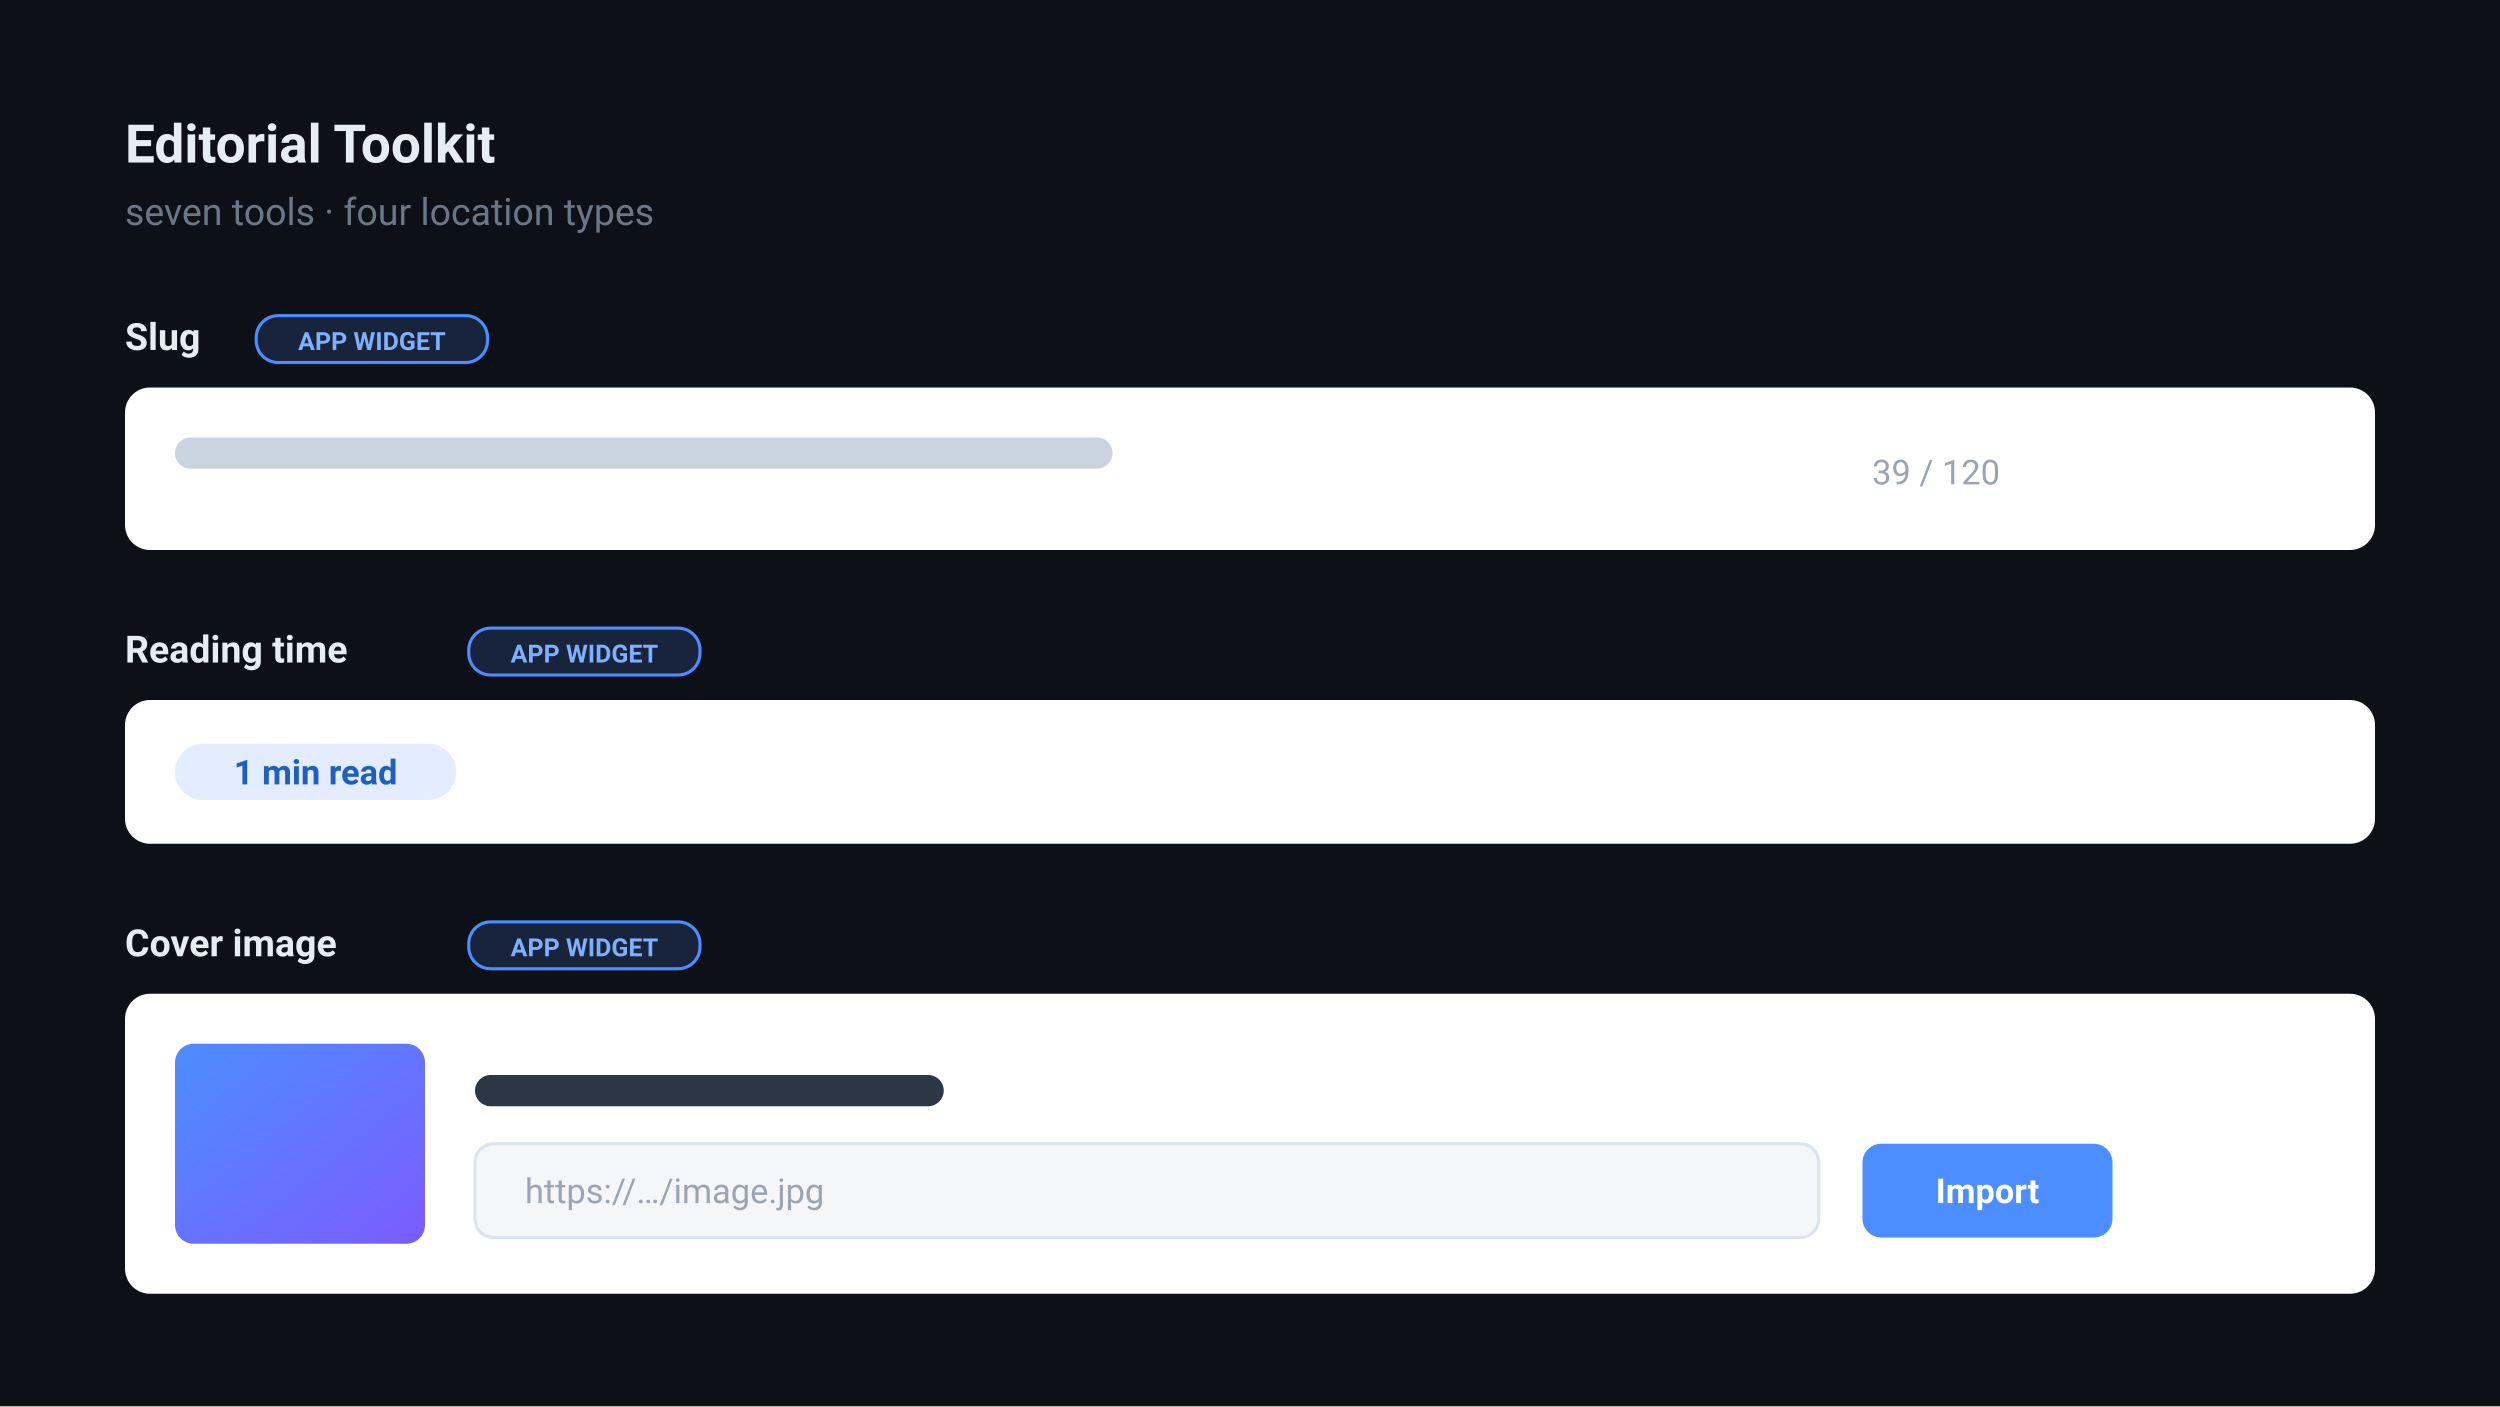
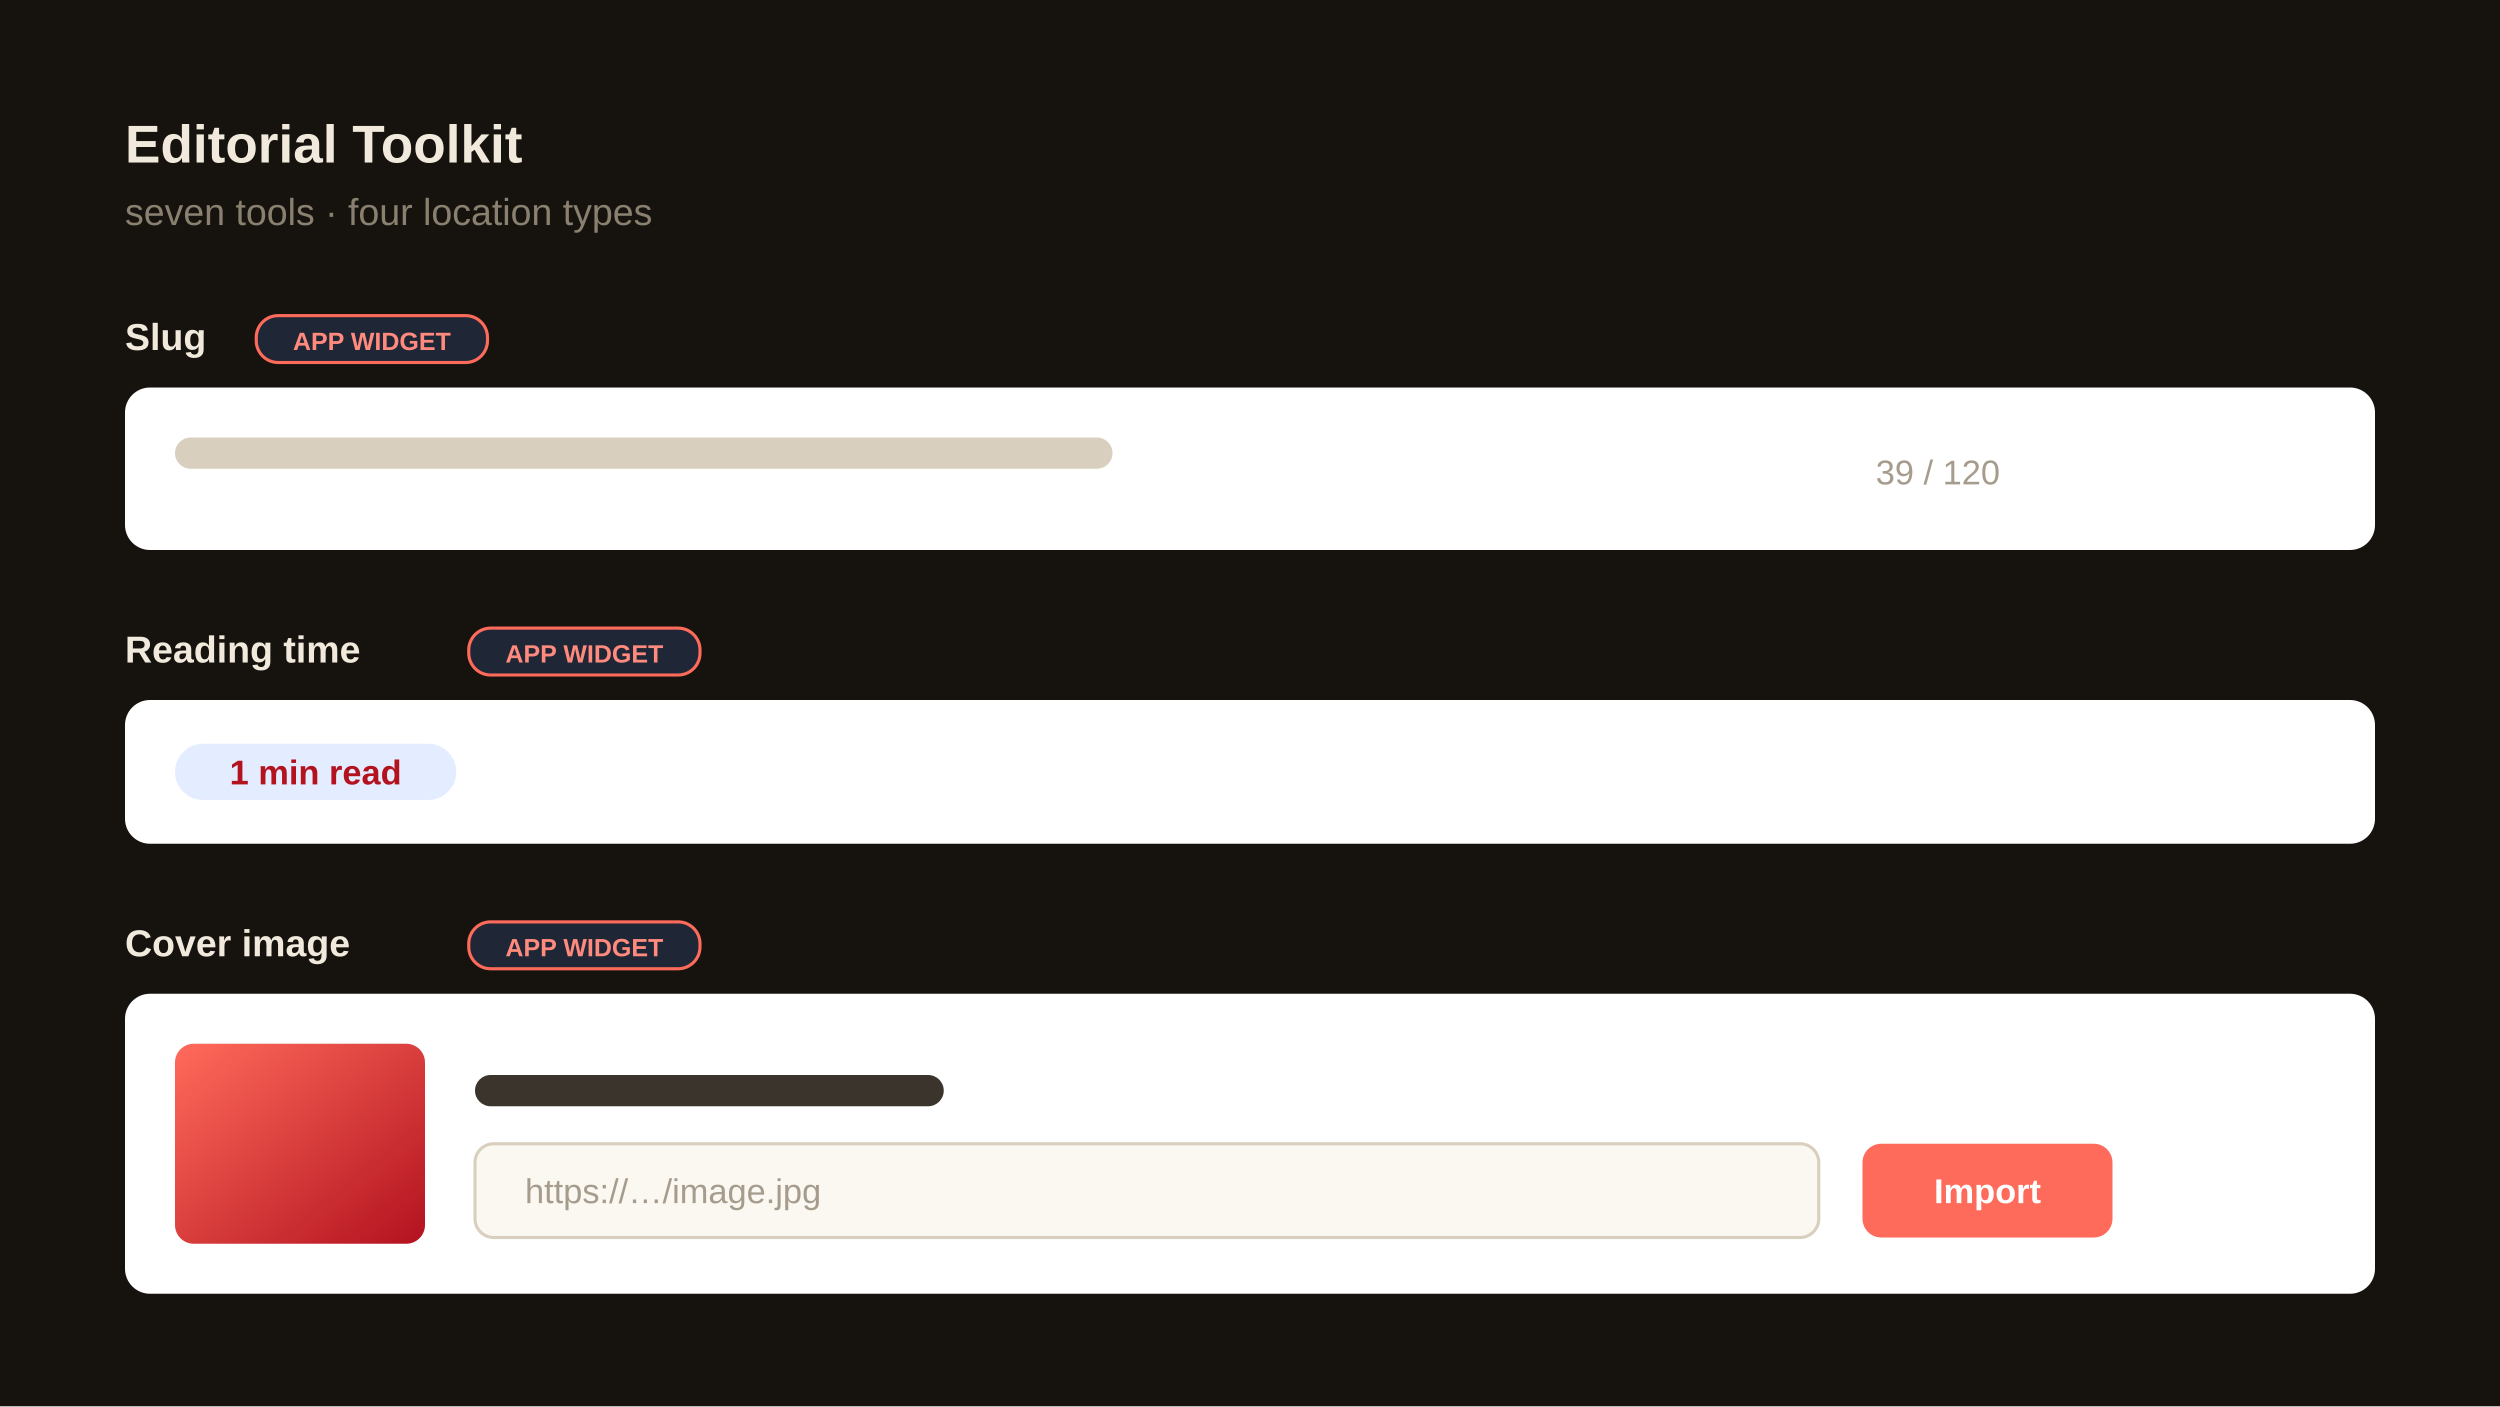
- <svg xmlns="http://www.w3.org/2000/svg" width="800" height="450" viewBox="0 0 800 450" font-family="-apple-system, BlinkMacSystemFont, 'Segoe UI', Roboto, sans-serif">
-   <rect width="800" height="450" fill="#0d1117" />
-   <text x="40" y="52" fill="#e6edf3" font-size="17" font-weight="700">Editorial Toolkit</text>
-   <text x="40" y="72" fill="#6b7787" font-size="12">seven tools · four location types</text>
+ <svg xmlns="http://www.w3.org/2000/svg" width="800" height="450" viewBox="0 0 800 450" font-family="'IBM Plex Sans', 'Helvetica Neue', Arial, sans-serif">
+   <rect width="800" height="450" fill="#16130f" />
+   <text x="40" y="52" fill="#f0e9dc" font-size="17" font-weight="700">Editorial Toolkit</text>
+   <text x="40" y="72" fill="#8a8070" font-size="12">seven tools · four location types</text>
  <g>
-     <text x="40" y="112" fill="#e6edf3" font-size="12" font-weight="600">Slug</text>
-     <rect x="82" y="101" width="74" height="15" rx="7" fill="rgba(76,141,255,0.16)" stroke="#4c8dff" />
-     <text x="119" y="112" fill="#7fb0ff" font-size="8" text-anchor="middle" font-weight="700">APP WIDGET</text>
+     <text x="40" y="112" fill="#f0e9dc" font-size="12" font-weight="600">Slug</text>
+     <rect x="82" y="101" width="74" height="15" rx="7" fill="rgba(76,141,255,0.16)" stroke="#ff6b5b" />
+     <text x="119" y="112" fill="#ff8a7d" font-size="8" text-anchor="middle" font-weight="700">APP WIDGET</text>
    <rect x="40" y="124" width="720" height="52" rx="8" fill="#fff" />
-     <rect x="56" y="140" width="300" height="10" rx="5" fill="#c9d4e0" />
-     <text x="640" y="155" fill="#9aa5b1" font-size="11" text-anchor="end">39 / 120</text>
+     <rect x="56" y="140" width="300" height="10" rx="5" fill="#d8cfbe" />
+     <text x="640" y="155" fill="#a69c8d" font-size="11" text-anchor="end">39 / 120</text>
  </g>
  <g>
-     <text x="40" y="212" fill="#e6edf3" font-size="12" font-weight="600">Reading time</text>
-     <rect x="150" y="201" width="74" height="15" rx="7" fill="rgba(76,141,255,0.16)" stroke="#4c8dff" />
-     <text x="187" y="212" fill="#7fb0ff" font-size="8" text-anchor="middle" font-weight="700">APP WIDGET</text>
+     <text x="40" y="212" fill="#f0e9dc" font-size="12" font-weight="600">Reading time</text>
+     <rect x="150" y="201" width="74" height="15" rx="7" fill="rgba(76,141,255,0.16)" stroke="#ff6b5b" />
+     <text x="187" y="212" fill="#ff8a7d" font-size="8" text-anchor="middle" font-weight="700">APP WIDGET</text>
    <rect x="40" y="224" width="720" height="46" rx="8" fill="#fff" />
    <rect x="56" y="238" width="90" height="18" rx="9" fill="rgba(76,141,255,0.16)" />
-     <text x="101" y="251" fill="#1f5fbf" font-size="11" text-anchor="middle" font-weight="600">1 min read</text>
+     <text x="101" y="251" fill="#b3121f" font-size="11" text-anchor="middle" font-weight="600">1 min read</text>
  </g>
  <g>
-     <text x="40" y="306" fill="#e6edf3" font-size="12" font-weight="600">Cover image</text>
-     <rect x="150" y="295" width="74" height="15" rx="7" fill="rgba(76,141,255,0.16)" stroke="#4c8dff" />
-     <text x="187" y="306" fill="#7fb0ff" font-size="8" text-anchor="middle" font-weight="700">APP WIDGET</text>
+     <text x="40" y="306" fill="#f0e9dc" font-size="12" font-weight="600">Cover image</text>
+     <rect x="150" y="295" width="74" height="15" rx="7" fill="rgba(76,141,255,0.16)" stroke="#ff6b5b" />
+     <text x="187" y="306" fill="#ff8a7d" font-size="8" text-anchor="middle" font-weight="700">APP WIDGET</text>
    <rect x="40" y="318" width="720" height="96" rx="8" fill="#fff" />
    <rect x="56" y="334" width="80" height="64" rx="6" fill="url(#tg)" />
-     <rect x="152" y="344" width="150" height="10" rx="5" fill="#2c3745" />
-     <rect x="152" y="366" width="430" height="30" rx="6" fill="#f4f6fa" stroke="#dde3ec" />
-     <text x="168" y="385" fill="#9aa5b1" font-size="11">https://…/image.jpg</text>
-     <rect x="596" y="366" width="80" height="30" rx="6" fill="#4c8dff" />
+     <rect x="152" y="344" width="150" height="10" rx="5" fill="#3b342c" />
+     <rect x="152" y="366" width="430" height="30" rx="6" fill="#fbf8f1" stroke="#d8cfbe" />
+     <text x="168" y="385" fill="#a69c8d" font-size="11">https://…/image.jpg</text>
+     <rect x="596" y="366" width="80" height="30" rx="6" fill="#ff6b5b" />
    <text x="636" y="385" fill="#fff" font-size="11" text-anchor="middle" font-weight="600">Import</text>
  </g>
  <defs>
    <linearGradient id="tg" x1="0" y1="0" x2="1" y2="1">
-       <stop offset="0" stop-color="#4c8dff" />
-       <stop offset="1" stop-color="#7b5cff" />
+       <stop offset="0" stop-color="#ff6b5b" />
+       <stop offset="1" stop-color="#b3121f" />
    </linearGradient>
  </defs>
</svg>
